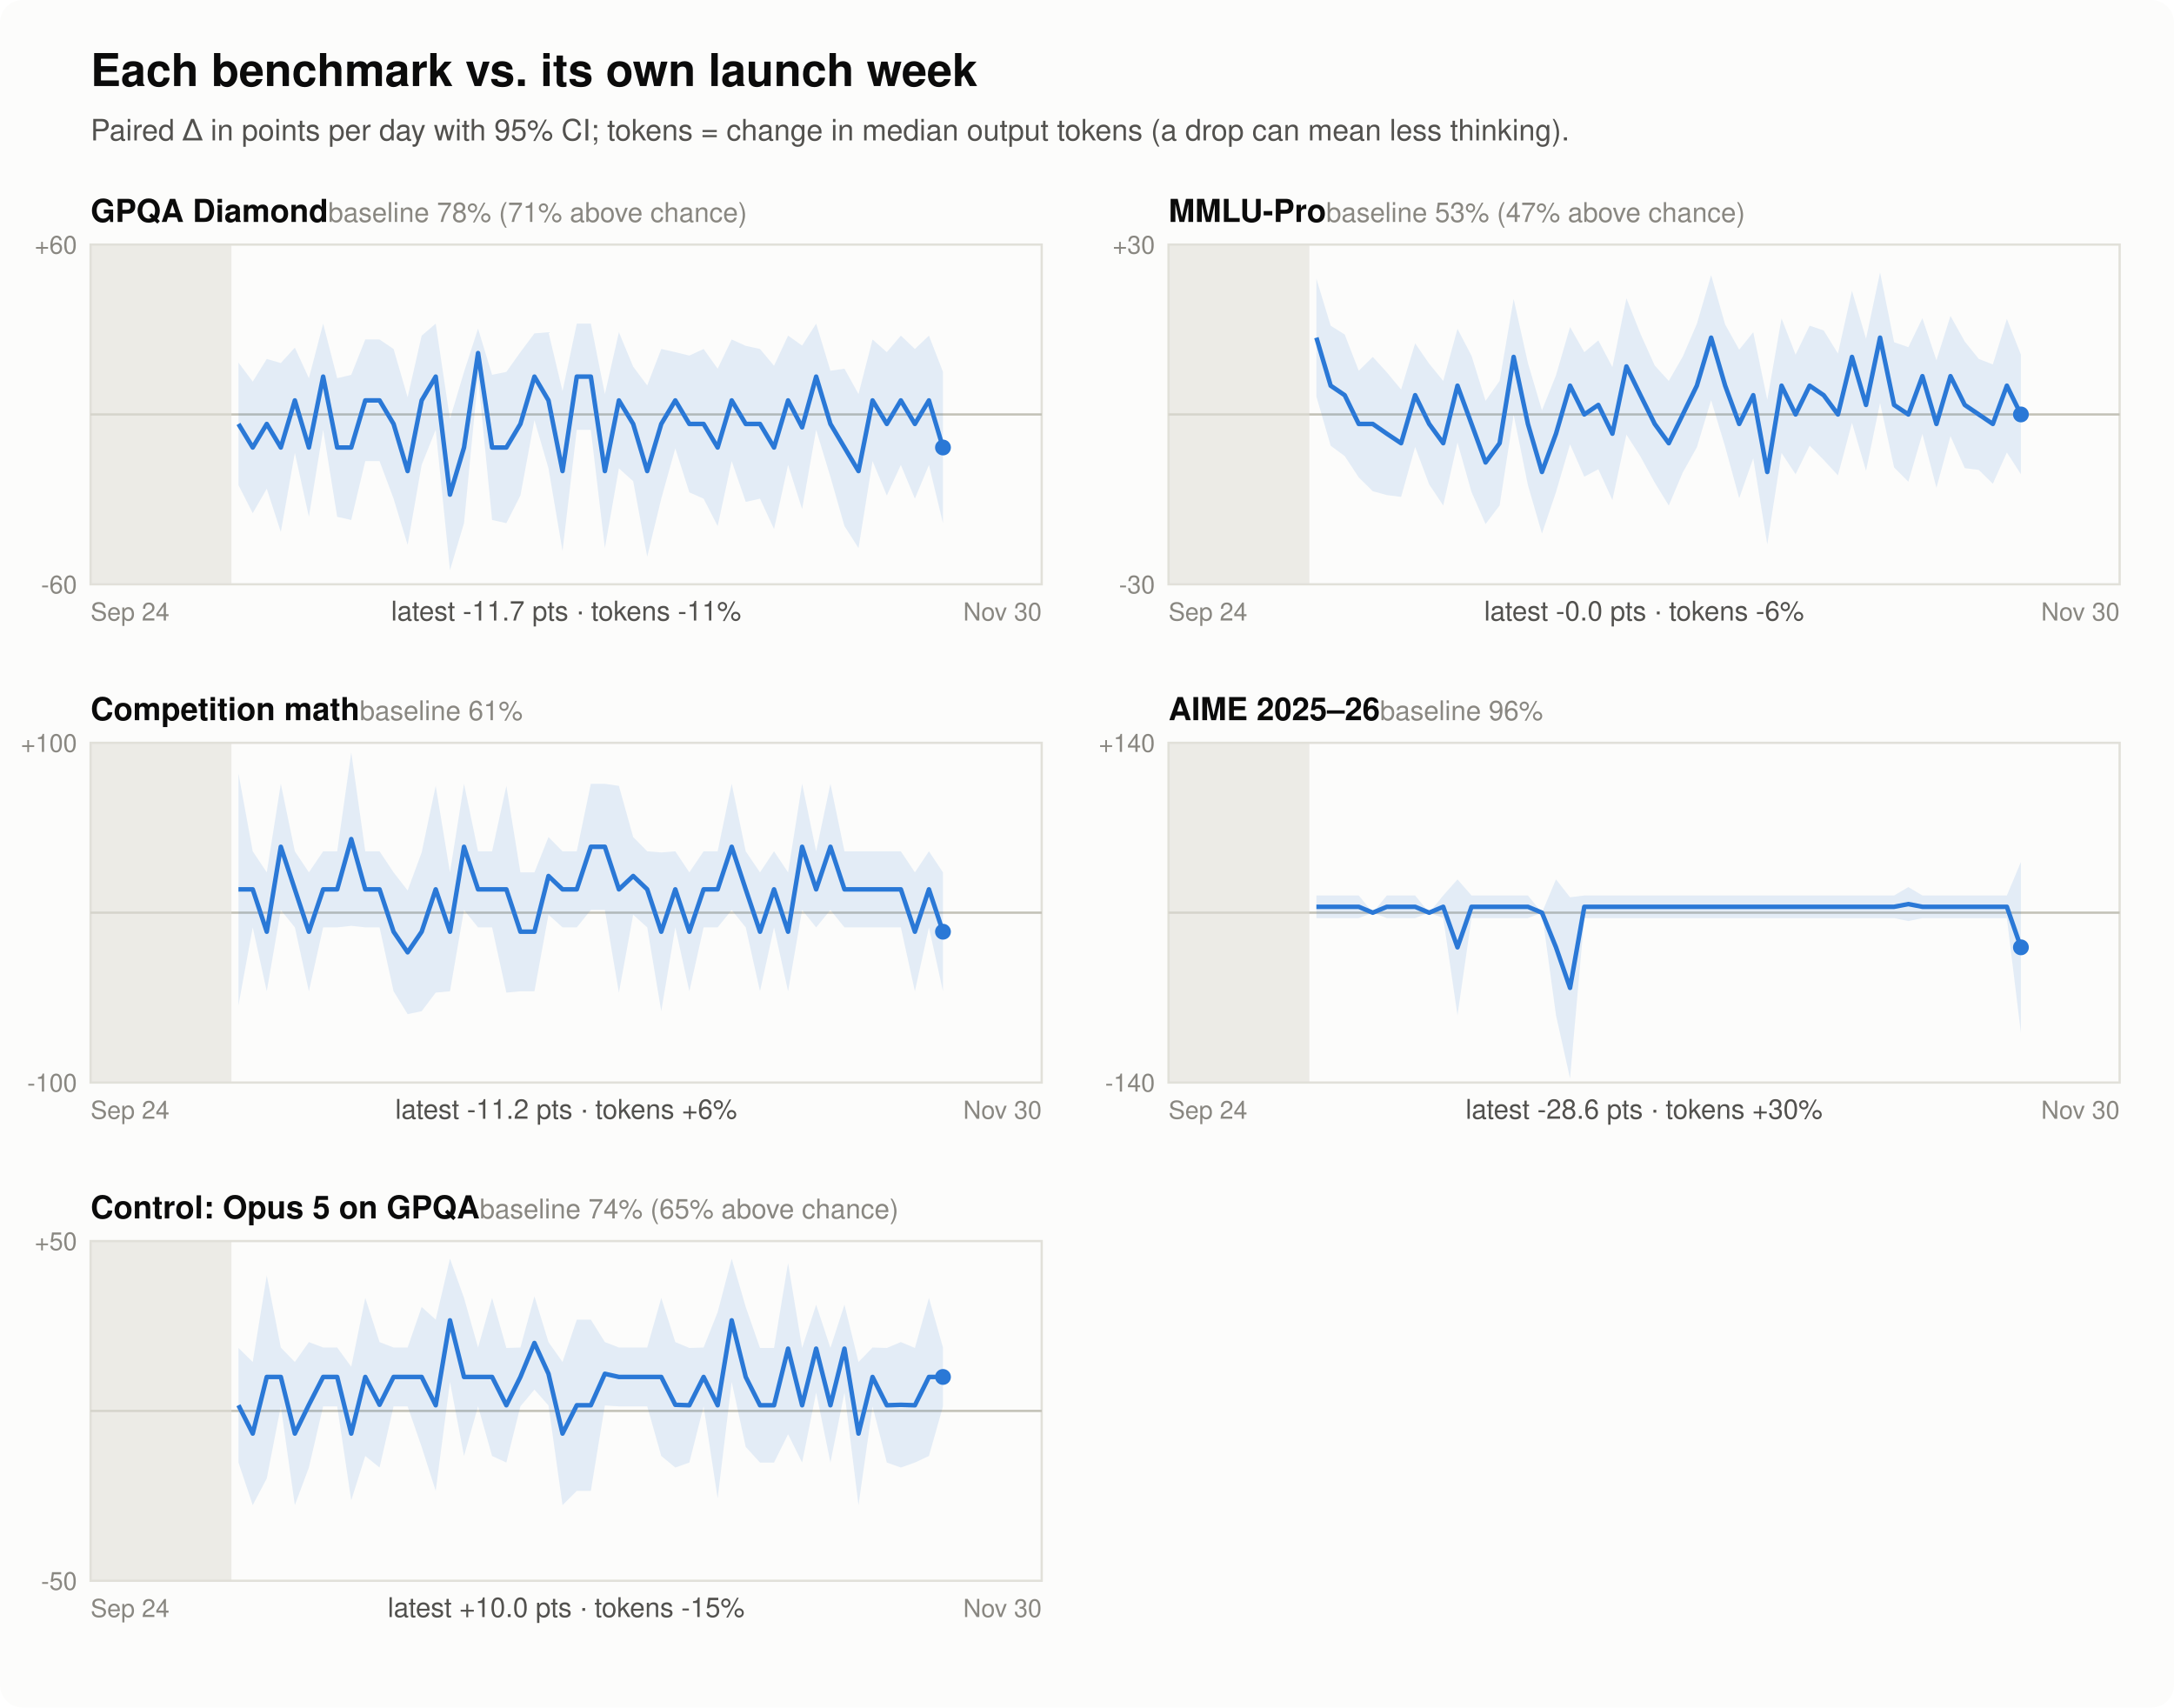
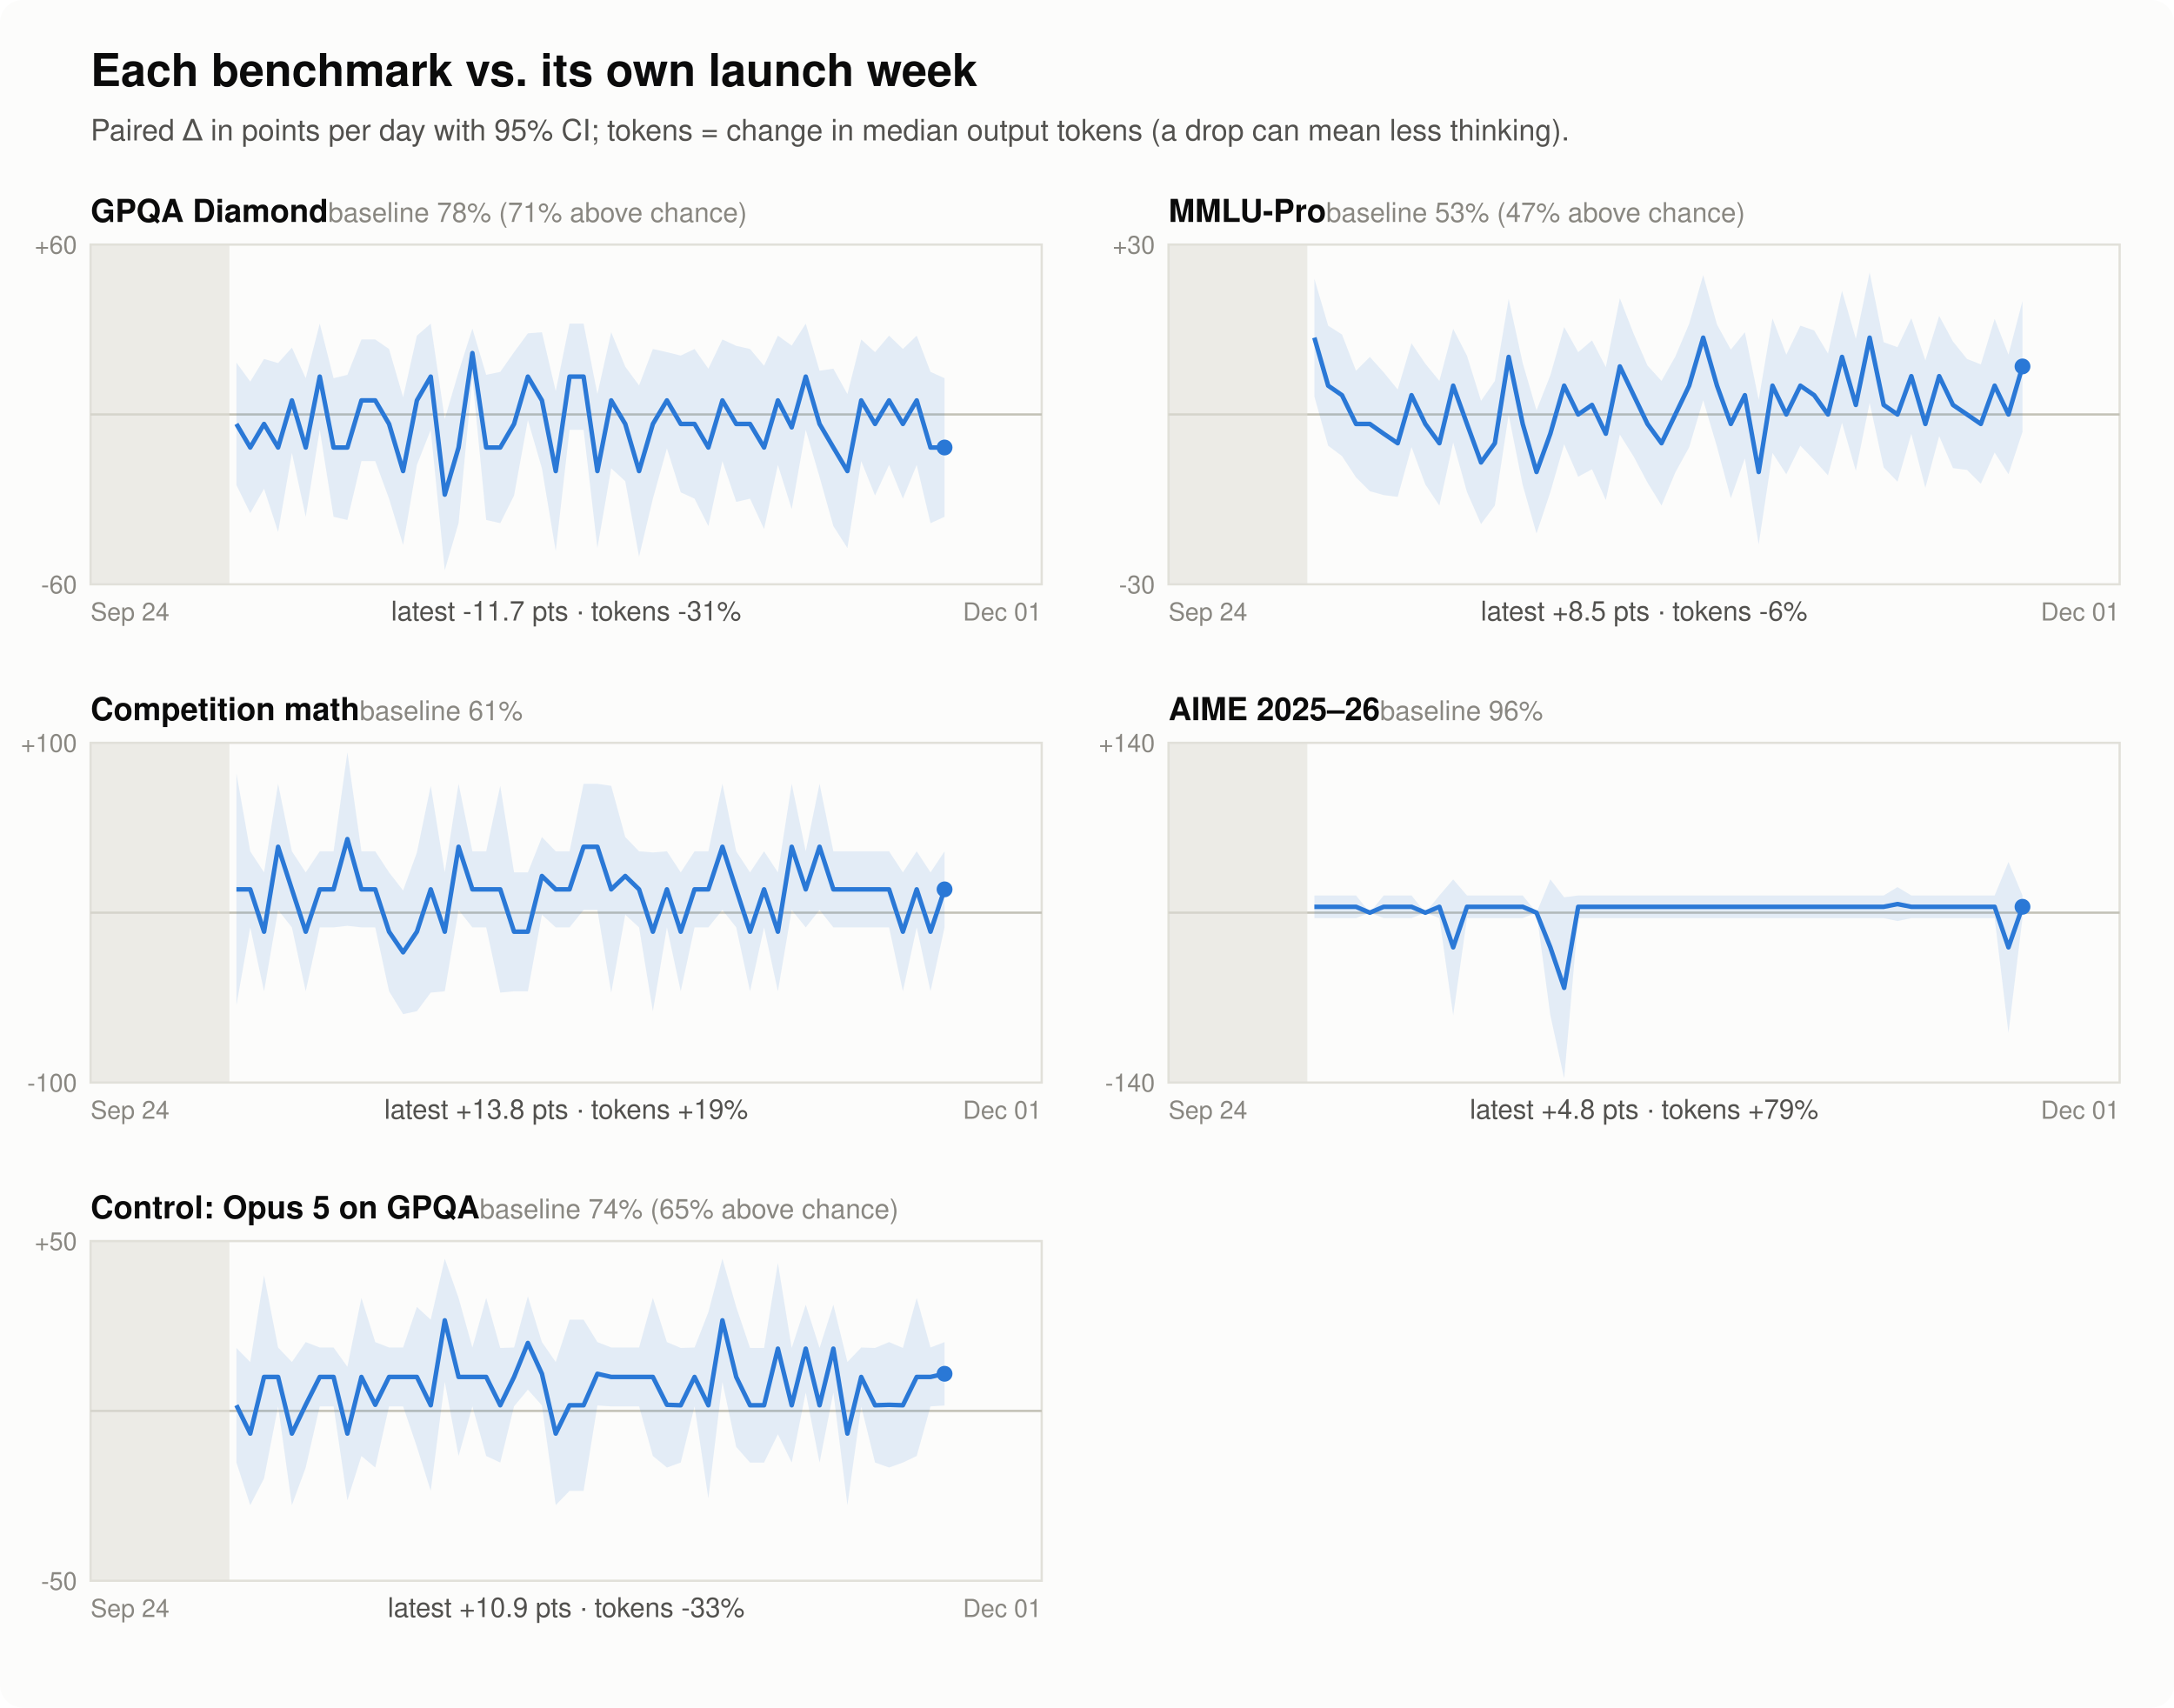
<svg xmlns="http://www.w3.org/2000/svg" width="960" height="754" viewBox="0 0 960 754" font-family="-apple-system, Segoe UI, Helvetica, Arial, sans-serif" role="img" aria-labelledby="ft fd">
  <rect width="960" height="754" rx="10" fill="#fcfcfb" />
  <text x="40" y="38" fill="#0b0b0b" font-size="20" font-weight="600">Each benchmark vs. its own launch week</text>
  <text x="40" y="62" fill="#52514e" font-size="13">Paired Δ in points per day with 95% CI; tokens = change in median output tokens (a drop can mean less thinking).</text>
  <text x="40" y="98" fill="#0b0b0b" font-size="14" font-weight="600">GPQA Diamond<tspan fill="#898781" font-weight="400" font-size="12">  baseline 78% (71% above chance)</tspan>
  </text>
  <rect x="40" y="108" width="420" height="150" fill="none" stroke="#e1e0d9" />
  <line x1="40" y1="183.0" x2="460" y2="183.0" stroke="#c3c2b7" />
  <text x="34" y="262.0" text-anchor="end" fill="#898781" font-size="11">-60</text>
  <text x="34" y="112.0" text-anchor="end" fill="#898781" font-size="11">+60</text>
-   <rect x="40.0" y="108" width="62.2" height="150" fill="#e1e0d9" opacity="0.6" />
+   <rect x="40.0" y="108" width="61.3" height="150" fill="#e1e0d9" opacity="0.6" />
  <text x="40" y="274" fill="#898781" font-size="11">Sep 24</text>
-   <text x="460" y="274" text-anchor="end" fill="#898781" font-size="11">Nov 30</text>
-   <path d="M105.3,160.1 L111.6,168.5 L117.8,158.5 L124.0,160.3 L130.2,153.5 L136.4,167.0 L142.7,142.9 L148.9,167.0 L155.1,165.5 L161.3,149.9 L167.6,149.9 L173.8,154.1 L180.0,175.4 L186.2,148.2 L192.4,142.9 L198.7,185.0 L204.9,164.2 L211.1,145.1 L217.3,165.5 L223.6,164.2 L229.8,155.5 L236.0,147.2 L242.2,146.7 L248.4,172.7 L254.7,142.9 L260.9,142.9 L267.1,174.0 L273.3,146.7 L279.6,161.9 L285.8,170.2 L292.0,154.1 L298.2,155.5 L304.4,157.0 L310.7,154.1 L316.9,162.8 L323.1,149.9 L329.3,152.7 L335.6,154.1 L341.8,161.5 L348.0,148.2 L354.2,152.6 L360.4,142.9 L366.7,163.7 L372.9,162.8 L379.1,174.0 L385.3,149.9 L391.6,155.5 L397.8,148.2 L404.0,154.1 L410.2,148.2 L416.4,164.2 L416.4,231.0 L410.2,205.3 L404.0,220.2 L397.8,205.3 L391.6,218.8 L385.3,203.6 L379.1,242.0 L372.9,232.3 L366.7,210.6 L360.4,189.8 L354.2,224.8 L348.0,205.3 L341.8,233.6 L335.6,220.2 L329.3,221.6 L323.1,203.6 L316.9,232.3 L310.7,220.2 L304.4,217.4 L298.2,198.0 L292.0,220.2 L285.8,245.8 L279.6,212.5 L273.3,206.8 L267.1,242.0 L260.9,189.8 L254.7,189.8 L248.4,243.3 L242.2,206.8 L236.0,185.5 L229.8,218.8 L223.6,231.0 L217.3,229.6 L211.1,166.7 L204.9,231.0 L198.7,251.8 L192.4,189.8 L186.2,205.3 L180.0,240.6 L173.8,220.2 L167.6,203.6 L161.3,203.6 L155.1,229.6 L148.9,228.2 L142.7,189.8 L136.4,228.2 L130.2,200.0 L124.0,234.9 L117.8,215.8 L111.6,226.6 L105.3,214.2 Z" fill="#2a78d6" opacity="0.12" />
-   <path d="M105.3,187.2 L111.6,197.6 L117.8,187.2 L124.0,197.6 L130.2,176.8 L136.4,197.6 L142.7,166.3 L148.9,197.6 L155.1,197.6 L161.3,176.8 L167.6,176.8 L173.8,187.2 L180.0,208.0 L186.2,176.8 L192.4,166.3 L198.7,218.4 L204.9,197.6 L211.1,155.9 L217.3,197.6 L223.6,197.6 L229.8,187.2 L236.0,166.3 L242.2,176.8 L248.4,208.0 L254.7,166.3 L260.9,166.3 L267.1,208.0 L273.3,176.8 L279.6,187.2 L285.8,208.0 L292.0,187.2 L298.2,176.8 L304.4,187.2 L310.7,187.2 L316.9,197.6 L323.1,176.8 L329.3,187.2 L335.6,187.2 L341.8,197.6 L348.0,176.8 L354.2,188.7 L360.4,166.3 L366.7,187.2 L372.9,197.6 L379.1,208.0 L385.3,176.8 L391.6,187.2 L397.8,176.8 L404.0,187.2 L410.2,176.8 L416.4,197.6" fill="none" stroke="#2a78d6" stroke-width="2" stroke-linejoin="round" />
-   <circle cx="416.4" cy="197.6" r="3.5" fill="#2a78d6" />
-   <text x="250.0" y="274" text-anchor="middle" fill="#52514e" font-size="12">latest -11.7 pts · tokens -11%</text>
+   <text x="460" y="274" text-anchor="end" fill="#898781" font-size="11">Dec 01</text>
+   <path d="M104.4,160.1 L110.5,168.5 L116.6,158.5 L122.8,160.3 L128.9,153.5 L135.0,167.0 L141.2,142.9 L147.3,167.0 L153.4,165.5 L159.6,149.9 L165.7,149.9 L171.8,154.1 L178.0,175.4 L184.1,148.2 L190.2,142.9 L196.4,185.0 L202.5,164.2 L208.6,145.1 L214.7,165.5 L220.9,164.2 L227.0,155.5 L233.1,147.2 L239.3,146.7 L245.4,172.7 L251.5,142.9 L257.7,142.9 L263.8,174.0 L269.9,146.7 L276.1,161.9 L282.2,170.2 L288.3,154.1 L294.5,155.5 L300.6,157.0 L306.7,154.1 L312.8,162.8 L319.0,149.9 L325.1,152.7 L331.2,154.1 L337.4,161.5 L343.5,148.2 L349.6,152.6 L355.8,142.9 L361.9,163.7 L368.0,162.8 L374.2,174.0 L380.3,149.9 L386.4,155.5 L392.6,148.2 L398.7,154.1 L404.8,148.2 L410.9,164.2 L417.1,167.0 L417.1,228.2 L410.9,231.0 L404.8,205.3 L398.7,220.2 L392.6,205.3 L386.4,218.8 L380.3,203.6 L374.2,242.0 L368.0,232.3 L361.9,210.6 L355.8,189.8 L349.6,224.8 L343.5,205.3 L337.4,233.6 L331.2,220.2 L325.1,221.6 L319.0,203.6 L312.8,232.3 L306.7,220.2 L300.6,217.4 L294.5,198.0 L288.3,220.2 L282.2,245.8 L276.1,212.5 L269.9,206.8 L263.8,242.0 L257.7,189.8 L251.5,189.8 L245.4,243.3 L239.3,206.8 L233.1,185.5 L227.0,218.8 L220.9,231.0 L214.7,229.6 L208.6,166.7 L202.5,231.0 L196.4,251.8 L190.2,189.8 L184.1,205.3 L178.0,240.6 L171.8,220.2 L165.7,203.6 L159.6,203.6 L153.4,229.6 L147.3,228.2 L141.2,189.8 L135.0,228.2 L128.9,200.0 L122.8,234.9 L116.6,215.8 L110.5,226.6 L104.4,214.2 Z" fill="#2a78d6" opacity="0.12" />
+   <path d="M104.4,187.2 L110.5,197.6 L116.6,187.2 L122.8,197.6 L128.9,176.8 L135.0,197.6 L141.2,166.3 L147.3,197.6 L153.4,197.6 L159.6,176.8 L165.7,176.8 L171.8,187.2 L178.0,208.0 L184.1,176.8 L190.2,166.3 L196.4,218.4 L202.5,197.6 L208.6,155.9 L214.7,197.6 L220.9,197.6 L227.0,187.2 L233.1,166.3 L239.3,176.8 L245.4,208.0 L251.5,166.3 L257.7,166.3 L263.8,208.0 L269.9,176.8 L276.1,187.2 L282.2,208.0 L288.3,187.2 L294.5,176.8 L300.6,187.2 L306.7,187.2 L312.8,197.6 L319.0,176.8 L325.1,187.2 L331.2,187.2 L337.4,197.6 L343.5,176.8 L349.6,188.7 L355.8,166.3 L361.9,187.2 L368.0,197.6 L374.2,208.0 L380.3,176.8 L386.4,187.2 L392.6,176.8 L398.7,187.2 L404.8,176.8 L410.9,197.6 L417.1,197.6" fill="none" stroke="#2a78d6" stroke-width="2" stroke-linejoin="round" />
+   <circle cx="417.1" cy="197.6" r="3.5" fill="#2a78d6" />
+   <text x="250.0" y="274" text-anchor="middle" fill="#52514e" font-size="12">latest -11.7 pts · tokens -31%</text>
  <text x="516" y="98" fill="#0b0b0b" font-size="14" font-weight="600">MMLU-Pro<tspan fill="#898781" font-weight="400" font-size="12">  baseline 53% (47% above chance)</tspan>
  </text>
  <rect x="516" y="108" width="420" height="150" fill="none" stroke="#e1e0d9" />
  <line x1="516" y1="183.0" x2="936" y2="183.0" stroke="#c3c2b7" />
  <text x="510" y="262.0" text-anchor="end" fill="#898781" font-size="11">-30</text>
  <text x="510" y="112.0" text-anchor="end" fill="#898781" font-size="11">+30</text>
-   <rect x="516.0" y="108" width="62.2" height="150" fill="#e1e0d9" opacity="0.6" />
+   <rect x="516.0" y="108" width="61.3" height="150" fill="#e1e0d9" opacity="0.6" />
  <text x="516" y="274" fill="#898781" font-size="11">Sep 24</text>
-   <text x="936" y="274" text-anchor="end" fill="#898781" font-size="11">Nov 30</text>
-   <path d="M581.3,123.1 L587.6,143.8 L593.8,147.7 L600.0,163.7 L606.2,157.6 L612.4,164.4 L618.7,172.0 L624.9,151.6 L631.1,160.6 L637.3,168.2 L643.6,145.2 L649.8,157.1 L656.0,177.0 L662.2,168.2 L668.4,132.0 L674.7,160.3 L680.9,181.2 L687.1,165.7 L693.3,144.4 L699.6,155.5 L705.8,150.3 L712.0,162.1 L718.2,131.7 L724.4,147.4 L730.7,161.4 L736.9,168.2 L743.1,157.4 L749.3,143.0 L755.6,121.5 L761.8,143.3 L768.0,154.4 L774.2,146.7 L780.4,176.5 L786.7,140.6 L792.9,156.6 L799.1,143.8 L805.3,145.9 L811.6,156.1 L817.8,128.4 L824.0,149.6 L830.2,120.3 L836.4,151.1 L842.7,153.3 L848.9,140.5 L855.1,159.1 L861.3,139.5 L867.6,150.8 L873.8,158.5 L880.0,160.9 L886.2,140.8 L892.4,156.6 L892.4,209.4 L886.2,199.8 L880.0,213.6 L873.8,207.5 L867.6,206.7 L861.3,192.6 L855.1,215.4 L848.9,191.6 L842.7,212.7 L836.4,206.4 L830.2,177.9 L824.0,207.9 L817.8,186.7 L811.6,209.9 L805.3,203.1 L799.1,196.8 L792.9,209.4 L786.7,200.0 L780.4,240.4 L774.2,202.4 L768.0,220.0 L761.8,197.3 L755.6,176.7 L749.3,197.5 L743.1,208.6 L736.9,223.2 L730.7,213.1 L724.4,201.6 L718.2,191.9 L712.0,220.8 L705.8,207.2 L699.6,210.5 L693.3,196.2 L687.1,217.3 L680.9,235.6 L674.7,214.2 L668.4,183.2 L662.2,223.2 L656.0,231.4 L649.8,217.3 L643.6,195.4 L637.3,223.2 L631.1,213.9 L624.9,197.4 L618.7,219.4 L612.4,218.6 L606.2,216.9 L600.0,210.8 L593.8,201.4 L587.6,196.8 L581.3,175.1 Z" fill="#2a78d6" opacity="0.12" />
-   <path d="M581.3,149.1 L587.6,170.3 L593.8,174.5 L600.0,187.2 L606.2,187.2 L612.4,191.5 L618.7,195.7 L624.9,174.5 L631.1,187.2 L637.3,195.7 L643.6,170.3 L649.8,187.2 L656.0,204.2 L662.2,195.7 L668.4,157.6 L674.7,187.2 L680.9,208.4 L687.1,191.5 L693.3,170.3 L699.6,183.0 L705.8,178.8 L712.0,191.5 L718.2,161.8 L724.4,174.5 L730.7,187.2 L736.9,195.7 L743.1,183.0 L749.3,170.3 L755.6,149.1 L761.8,170.3 L768.0,187.2 L774.2,174.5 L780.4,208.4 L786.7,170.3 L792.9,183.0 L799.1,170.3 L805.3,174.5 L811.6,183.0 L817.8,157.6 L824.0,178.8 L830.2,149.1 L836.4,178.8 L842.7,183.0 L848.9,166.1 L855.1,187.2 L861.3,166.1 L867.6,178.8 L873.8,183.0 L880.0,187.2 L886.2,170.3 L892.4,183.0" fill="none" stroke="#2a78d6" stroke-width="2" stroke-linejoin="round" />
-   <circle cx="892.4" cy="183.0" r="3.5" fill="#2a78d6" />
-   <text x="726.0" y="274" text-anchor="middle" fill="#52514e" font-size="12">latest -0.0 pts · tokens -6%</text>
+   <text x="936" y="274" text-anchor="end" fill="#898781" font-size="11">Dec 01</text>
+   <path d="M580.4,123.1 L586.5,143.8 L592.6,147.7 L598.8,163.7 L604.9,157.6 L611.0,164.4 L617.2,172.0 L623.3,151.6 L629.4,160.6 L635.6,168.2 L641.7,145.2 L647.8,157.1 L654.0,177.0 L660.1,168.2 L666.2,132.0 L672.4,160.3 L678.5,181.2 L684.6,165.7 L690.7,144.4 L696.9,155.5 L703.0,150.3 L709.1,162.1 L715.3,131.7 L721.4,147.4 L727.5,161.4 L733.7,168.2 L739.8,157.4 L745.9,143.0 L752.1,121.5 L758.2,143.3 L764.3,154.4 L770.5,146.7 L776.6,176.5 L782.7,140.6 L788.8,156.6 L795.0,143.8 L801.1,145.9 L807.2,156.1 L813.4,128.4 L819.5,149.6 L825.6,120.3 L831.8,151.1 L837.9,153.3 L844.0,140.5 L850.2,159.1 L856.3,139.5 L862.4,150.8 L868.6,158.5 L874.7,160.9 L880.8,140.8 L886.9,156.6 L893.1,132.9 L893.1,190.7 L886.9,209.4 L880.8,199.8 L874.7,213.6 L868.6,207.5 L862.4,206.7 L856.3,192.6 L850.2,215.4 L844.0,191.6 L837.9,212.7 L831.8,206.4 L825.6,177.9 L819.5,207.9 L813.4,186.7 L807.2,209.9 L801.1,203.1 L795.0,196.8 L788.8,209.4 L782.7,200.0 L776.6,240.4 L770.5,202.4 L764.3,220.0 L758.2,197.3 L752.1,176.7 L745.9,197.5 L739.8,208.6 L733.7,223.2 L727.5,213.1 L721.4,201.6 L715.3,191.9 L709.1,220.8 L703.0,207.2 L696.9,210.5 L690.7,196.2 L684.6,217.3 L678.5,235.6 L672.4,214.2 L666.2,183.2 L660.1,223.2 L654.0,231.4 L647.8,217.3 L641.7,195.4 L635.6,223.2 L629.4,213.9 L623.3,197.4 L617.2,219.4 L611.0,218.6 L604.9,216.9 L598.8,210.8 L592.6,201.4 L586.5,196.8 L580.4,175.1 Z" fill="#2a78d6" opacity="0.12" />
+   <path d="M580.4,149.1 L586.5,170.3 L592.6,174.5 L598.8,187.2 L604.9,187.2 L611.0,191.5 L617.2,195.7 L623.3,174.5 L629.4,187.2 L635.6,195.7 L641.7,170.3 L647.8,187.2 L654.0,204.2 L660.1,195.7 L666.2,157.6 L672.4,187.2 L678.5,208.4 L684.6,191.5 L690.7,170.3 L696.9,183.0 L703.0,178.8 L709.1,191.5 L715.3,161.8 L721.4,174.5 L727.5,187.2 L733.7,195.7 L739.8,183.0 L745.9,170.3 L752.1,149.1 L758.2,170.3 L764.3,187.2 L770.5,174.5 L776.6,208.4 L782.7,170.3 L788.8,183.0 L795.0,170.3 L801.1,174.5 L807.2,183.0 L813.4,157.6 L819.5,178.8 L825.6,149.1 L831.8,178.8 L837.9,183.0 L844.0,166.1 L850.2,187.2 L856.3,166.1 L862.4,178.8 L868.6,183.0 L874.7,187.2 L880.8,170.3 L886.9,183.0 L893.1,161.8" fill="none" stroke="#2a78d6" stroke-width="2" stroke-linejoin="round" />
+   <circle cx="893.1" cy="161.8" r="3.5" fill="#2a78d6" />
+   <text x="726.0" y="274" text-anchor="middle" fill="#52514e" font-size="12">latest +8.5 pts · tokens -6%</text>
  <text x="40" y="318" fill="#0b0b0b" font-size="14" font-weight="600">Competition math<tspan fill="#898781" font-weight="400" font-size="12">  baseline 61%</tspan>
  </text>
  <rect x="40" y="328" width="420" height="150" fill="none" stroke="#e1e0d9" />
  <line x1="40" y1="403.0" x2="460" y2="403.0" stroke="#c3c2b7" />
  <text x="34" y="482.0" text-anchor="end" fill="#898781" font-size="11">-100</text>
  <text x="34" y="332.0" text-anchor="end" fill="#898781" font-size="11">+100</text>
-   <rect x="40.0" y="328" width="62.2" height="150" fill="#e1e0d9" opacity="0.6" />
+   <rect x="40.0" y="328" width="61.3" height="150" fill="#e1e0d9" opacity="0.6" />
  <text x="40" y="494" fill="#898781" font-size="11">Sep 24</text>
-   <text x="460" y="494" text-anchor="end" fill="#898781" font-size="11">Nov 30</text>
-   <path d="M105.3,341.5 L111.6,375.9 L117.8,385.2 L124.0,346.1 L130.2,375.9 L136.4,385.2 L142.7,375.9 L148.9,375.9 L155.1,332.2 L161.3,375.9 L167.6,375.9 L173.8,385.2 L180.0,393.2 L186.2,376.4 L192.4,347.0 L198.7,385.2 L204.9,346.1 L211.1,375.9 L217.3,375.9 L223.6,347.0 L229.8,385.2 L236.0,385.2 L242.2,369.6 L248.4,375.9 L254.7,375.9 L260.9,346.1 L267.1,346.1 L273.3,347.0 L279.6,369.6 L285.8,375.9 L292.0,376.4 L298.2,375.9 L304.4,385.2 L310.7,375.9 L316.9,375.9 L323.1,346.1 L329.3,375.9 L335.6,385.2 L341.8,375.9 L348.0,385.2 L354.2,346.1 L360.4,375.9 L366.7,346.1 L372.9,375.9 L379.1,375.9 L385.3,375.9 L391.6,375.9 L397.8,375.9 L404.0,385.2 L410.2,375.9 L416.4,385.2 L416.4,437.7 L410.2,409.5 L404.0,437.7 L397.8,409.5 L391.6,409.5 L385.3,409.5 L379.1,409.5 L372.9,409.5 L366.7,401.8 L360.4,409.5 L354.2,401.8 L348.0,437.7 L341.8,409.5 L335.6,437.7 L329.3,409.5 L323.1,401.8 L316.9,409.5 L310.7,409.5 L304.4,437.7 L298.2,409.5 L292.0,446.5 L285.8,409.5 L279.6,403.9 L273.3,438.3 L267.1,401.8 L260.9,401.8 L254.7,409.5 L248.4,409.5 L242.2,403.9 L236.0,437.7 L229.8,437.7 L223.6,438.3 L217.3,409.5 L211.1,409.5 L204.9,401.8 L198.7,437.7 L192.4,438.3 L186.2,446.5 L180.0,447.8 L173.8,437.7 L167.6,409.5 L161.3,409.5 L155.1,408.8 L148.9,409.5 L142.7,409.5 L136.4,437.7 L130.2,409.5 L124.0,401.8 L117.8,437.7 L111.6,409.5 L105.3,443.9 Z" fill="#2a78d6" opacity="0.12" />
-   <path d="M105.3,392.7 L111.6,392.7 L117.8,411.4 L124.0,373.9 L130.2,392.7 L136.4,411.4 L142.7,392.7 L148.9,392.7 L155.1,370.5 L161.3,392.7 L167.6,392.7 L173.8,411.4 L180.0,420.5 L186.2,411.4 L192.4,392.7 L198.7,411.4 L204.9,373.9 L211.1,392.7 L217.3,392.7 L223.6,392.7 L229.8,411.4 L236.0,411.4 L242.2,386.8 L248.4,392.7 L254.7,392.7 L260.9,373.9 L267.1,373.9 L273.3,392.7 L279.6,386.8 L285.8,392.7 L292.0,411.4 L298.2,392.7 L304.4,411.4 L310.7,392.7 L316.9,392.7 L323.1,373.9 L329.3,392.7 L335.6,411.4 L341.8,392.7 L348.0,411.4 L354.2,373.9 L360.4,392.7 L366.7,373.9 L372.9,392.7 L379.1,392.7 L385.3,392.7 L391.6,392.7 L397.8,392.7 L404.0,411.4 L410.2,392.7 L416.4,411.4" fill="none" stroke="#2a78d6" stroke-width="2" stroke-linejoin="round" />
-   <circle cx="416.4" cy="411.4" r="3.5" fill="#2a78d6" />
-   <text x="250.0" y="494" text-anchor="middle" fill="#52514e" font-size="12">latest -11.2 pts · tokens +6%</text>
+   <text x="460" y="494" text-anchor="end" fill="#898781" font-size="11">Dec 01</text>
+   <path d="M104.4,341.5 L110.5,375.9 L116.6,385.2 L122.8,346.1 L128.9,375.9 L135.0,385.2 L141.2,375.9 L147.3,375.9 L153.4,332.2 L159.6,375.9 L165.7,375.9 L171.8,385.2 L178.0,393.2 L184.1,376.4 L190.2,347.0 L196.4,385.2 L202.5,346.1 L208.6,375.9 L214.7,375.9 L220.9,347.0 L227.0,385.2 L233.1,385.2 L239.3,369.6 L245.4,375.9 L251.5,375.9 L257.7,346.1 L263.8,346.1 L269.9,347.0 L276.1,369.6 L282.2,375.9 L288.3,376.4 L294.5,375.9 L300.6,385.2 L306.7,375.9 L312.8,375.9 L319.0,346.1 L325.1,375.9 L331.2,385.2 L337.4,375.9 L343.5,385.2 L349.6,346.1 L355.8,375.9 L361.9,346.1 L368.0,375.9 L374.2,375.9 L380.3,375.9 L386.4,375.9 L392.6,375.9 L398.7,385.2 L404.8,375.9 L410.9,385.2 L417.1,375.9 L417.1,409.5 L410.9,437.7 L404.8,409.5 L398.7,437.7 L392.6,409.5 L386.4,409.5 L380.3,409.5 L374.2,409.5 L368.0,409.5 L361.9,401.8 L355.8,409.5 L349.6,401.8 L343.5,437.7 L337.4,409.5 L331.2,437.7 L325.1,409.5 L319.0,401.8 L312.8,409.5 L306.7,409.5 L300.6,437.7 L294.5,409.5 L288.3,446.5 L282.2,409.5 L276.1,403.9 L269.9,438.3 L263.8,401.8 L257.7,401.8 L251.5,409.5 L245.4,409.5 L239.3,403.9 L233.1,437.7 L227.0,437.7 L220.9,438.3 L214.7,409.5 L208.6,409.5 L202.5,401.8 L196.4,437.7 L190.2,438.3 L184.1,446.5 L178.0,447.8 L171.8,437.7 L165.7,409.5 L159.6,409.5 L153.4,408.8 L147.3,409.5 L141.2,409.5 L135.0,437.7 L128.9,409.5 L122.8,401.8 L116.6,437.7 L110.5,409.5 L104.4,443.9 Z" fill="#2a78d6" opacity="0.12" />
+   <path d="M104.4,392.7 L110.5,392.7 L116.6,411.4 L122.8,373.9 L128.9,392.7 L135.0,411.4 L141.2,392.7 L147.3,392.7 L153.4,370.5 L159.6,392.7 L165.7,392.7 L171.8,411.4 L178.0,420.5 L184.1,411.4 L190.2,392.7 L196.4,411.4 L202.5,373.9 L208.6,392.7 L214.7,392.7 L220.9,392.7 L227.0,411.4 L233.1,411.4 L239.3,386.8 L245.4,392.7 L251.5,392.7 L257.7,373.9 L263.8,373.9 L269.9,392.7 L276.1,386.8 L282.2,392.7 L288.3,411.4 L294.5,392.7 L300.6,411.4 L306.7,392.7 L312.8,392.7 L319.0,373.9 L325.1,392.7 L331.2,411.4 L337.4,392.7 L343.5,411.4 L349.6,373.9 L355.8,392.7 L361.9,373.9 L368.0,392.7 L374.2,392.7 L380.3,392.7 L386.4,392.7 L392.6,392.7 L398.7,411.4 L404.8,392.7 L410.9,411.4 L417.1,392.7" fill="none" stroke="#2a78d6" stroke-width="2" stroke-linejoin="round" />
+   <circle cx="417.1" cy="392.7" r="3.5" fill="#2a78d6" />
+   <text x="250.0" y="494" text-anchor="middle" fill="#52514e" font-size="12">latest +13.8 pts · tokens +19%</text>
  <text x="516" y="318" fill="#0b0b0b" font-size="14" font-weight="600">AIME 2025–26<tspan fill="#898781" font-weight="400" font-size="12">  baseline 96%</tspan>
  </text>
  <rect x="516" y="328" width="420" height="150" fill="none" stroke="#e1e0d9" />
  <line x1="516" y1="403.0" x2="936" y2="403.0" stroke="#c3c2b7" />
  <text x="510" y="482.0" text-anchor="end" fill="#898781" font-size="11">-140</text>
  <text x="510" y="332.0" text-anchor="end" fill="#898781" font-size="11">+140</text>
-   <rect x="516.0" y="328" width="62.2" height="150" fill="#e1e0d9" opacity="0.6" />
+   <rect x="516.0" y="328" width="61.3" height="150" fill="#e1e0d9" opacity="0.6" />
  <text x="516" y="494" fill="#898781" font-size="11">Sep 24</text>
-   <text x="936" y="494" text-anchor="end" fill="#898781" font-size="11">Nov 30</text>
-   <path d="M581.3,395.4 L587.6,395.4 L593.8,395.4 L600.0,395.4 L606.2,403.0 L612.4,395.4 L618.7,395.4 L624.9,395.4 L631.1,403.0 L637.3,395.4 L643.6,388.3 L649.8,395.4 L656.0,395.4 L662.2,395.4 L668.4,395.4 L674.7,395.4 L680.9,403.0 L687.1,388.3 L693.3,396.2 L699.6,395.4 L705.8,395.4 L712.0,395.4 L718.2,395.4 L724.4,395.4 L730.7,395.4 L736.9,395.4 L743.1,395.4 L749.3,395.4 L755.6,395.4 L761.8,395.4 L768.0,395.4 L774.2,395.4 L780.4,395.4 L786.7,395.4 L792.9,395.4 L799.1,395.4 L805.3,395.4 L811.6,395.4 L817.8,395.4 L824.0,395.4 L830.2,395.4 L836.4,395.4 L842.7,391.7 L848.9,395.4 L855.1,395.4 L861.3,395.4 L867.6,395.4 L873.8,395.4 L880.0,395.4 L886.2,395.4 L892.4,380.6 L892.4,456.1 L886.2,405.4 L880.0,405.4 L873.8,405.4 L867.6,405.4 L861.3,405.4 L855.1,405.4 L848.9,405.4 L842.7,406.7 L836.4,405.4 L830.2,405.4 L824.0,405.4 L817.8,405.4 L811.6,405.4 L805.3,405.4 L799.1,405.4 L792.9,405.4 L786.7,405.4 L780.4,405.4 L774.2,405.4 L768.0,405.4 L761.8,405.4 L755.6,405.4 L749.3,405.4 L743.1,405.4 L736.9,405.4 L730.7,405.4 L724.4,405.4 L718.2,405.4 L712.0,405.4 L705.8,405.4 L699.6,405.4 L693.3,476.2 L687.1,448.3 L680.9,403.0 L674.7,405.4 L668.4,405.4 L662.2,405.4 L656.0,405.4 L649.8,405.4 L643.6,448.3 L637.3,405.4 L631.1,403.0 L624.9,405.4 L618.7,405.4 L612.4,405.4 L606.2,403.0 L600.0,405.4 L593.8,405.4 L587.6,405.4 L581.3,405.4 Z" fill="#2a78d6" opacity="0.12" />
-   <path d="M581.3,400.4 L587.6,400.4 L593.8,400.4 L600.0,400.4 L606.2,403.0 L612.4,400.4 L618.7,400.4 L624.9,400.4 L631.1,403.0 L637.3,400.4 L643.6,418.3 L649.8,400.4 L656.0,400.4 L662.2,400.4 L668.4,400.4 L674.7,400.4 L680.9,403.0 L687.1,418.3 L693.3,436.2 L699.6,400.4 L705.8,400.4 L712.0,400.4 L718.2,400.4 L724.4,400.4 L730.7,400.4 L736.9,400.4 L743.1,400.4 L749.3,400.4 L755.6,400.4 L761.8,400.4 L768.0,400.4 L774.2,400.4 L780.4,400.4 L786.7,400.4 L792.9,400.4 L799.1,400.4 L805.3,400.4 L811.6,400.4 L817.8,400.4 L824.0,400.4 L830.2,400.4 L836.4,400.4 L842.7,399.2 L848.9,400.4 L855.1,400.4 L861.3,400.4 L867.6,400.4 L873.8,400.4 L880.0,400.4 L886.2,400.4 L892.4,418.3" fill="none" stroke="#2a78d6" stroke-width="2" stroke-linejoin="round" />
-   <circle cx="892.4" cy="418.3" r="3.5" fill="#2a78d6" />
-   <text x="726.0" y="494" text-anchor="middle" fill="#52514e" font-size="12">latest -28.6 pts · tokens +30%</text>
+   <text x="936" y="494" text-anchor="end" fill="#898781" font-size="11">Dec 01</text>
+   <path d="M580.4,395.4 L586.5,395.4 L592.6,395.4 L598.8,395.4 L604.9,403.0 L611.0,395.4 L617.2,395.4 L623.3,395.4 L629.4,403.0 L635.6,395.4 L641.7,388.3 L647.8,395.4 L654.0,395.4 L660.1,395.4 L666.2,395.4 L672.4,395.4 L678.5,403.0 L684.6,388.3 L690.7,396.2 L696.9,395.4 L703.0,395.4 L709.1,395.4 L715.3,395.4 L721.4,395.4 L727.5,395.4 L733.7,395.4 L739.8,395.4 L745.9,395.4 L752.1,395.4 L758.2,395.4 L764.3,395.4 L770.5,395.4 L776.6,395.4 L782.7,395.4 L788.8,395.4 L795.0,395.4 L801.1,395.4 L807.2,395.4 L813.4,395.4 L819.5,395.4 L825.6,395.4 L831.8,395.4 L837.9,391.7 L844.0,395.4 L850.2,395.4 L856.3,395.4 L862.4,395.4 L868.6,395.4 L874.7,395.4 L880.8,395.4 L886.9,380.6 L893.1,395.4 L893.1,405.4 L886.9,456.1 L880.8,405.4 L874.7,405.4 L868.6,405.4 L862.4,405.4 L856.3,405.4 L850.2,405.4 L844.0,405.4 L837.9,406.7 L831.8,405.4 L825.6,405.4 L819.5,405.4 L813.4,405.4 L807.2,405.4 L801.1,405.4 L795.0,405.4 L788.8,405.4 L782.7,405.4 L776.6,405.4 L770.5,405.4 L764.3,405.4 L758.2,405.4 L752.1,405.4 L745.9,405.4 L739.8,405.4 L733.7,405.4 L727.5,405.4 L721.4,405.4 L715.3,405.4 L709.1,405.4 L703.0,405.4 L696.9,405.4 L690.7,476.2 L684.6,448.3 L678.5,403.0 L672.4,405.4 L666.2,405.4 L660.1,405.4 L654.0,405.4 L647.8,405.4 L641.7,448.3 L635.6,405.4 L629.4,403.0 L623.3,405.4 L617.2,405.4 L611.0,405.4 L604.9,403.0 L598.8,405.4 L592.6,405.4 L586.5,405.4 L580.4,405.4 Z" fill="#2a78d6" opacity="0.12" />
+   <path d="M580.4,400.4 L586.5,400.4 L592.6,400.4 L598.8,400.4 L604.9,403.0 L611.0,400.4 L617.2,400.4 L623.3,400.4 L629.4,403.0 L635.6,400.4 L641.7,418.3 L647.8,400.4 L654.0,400.4 L660.1,400.4 L666.2,400.4 L672.4,400.4 L678.5,403.0 L684.6,418.3 L690.7,436.2 L696.9,400.4 L703.0,400.4 L709.1,400.4 L715.3,400.4 L721.4,400.4 L727.5,400.4 L733.7,400.4 L739.8,400.4 L745.9,400.4 L752.1,400.4 L758.2,400.4 L764.3,400.4 L770.5,400.4 L776.6,400.4 L782.7,400.4 L788.8,400.4 L795.0,400.4 L801.1,400.4 L807.2,400.4 L813.4,400.4 L819.5,400.4 L825.6,400.4 L831.8,400.4 L837.9,399.2 L844.0,400.4 L850.2,400.4 L856.3,400.4 L862.4,400.4 L868.6,400.4 L874.7,400.4 L880.8,400.4 L886.9,418.3 L893.1,400.4" fill="none" stroke="#2a78d6" stroke-width="2" stroke-linejoin="round" />
+   <circle cx="893.1" cy="400.4" r="3.5" fill="#2a78d6" />
+   <text x="726.0" y="494" text-anchor="middle" fill="#52514e" font-size="12">latest +4.8 pts · tokens +79%</text>
  <text x="40" y="538" fill="#0b0b0b" font-size="14" font-weight="600">Control: Opus 5 on GPQA<tspan fill="#898781" font-weight="400" font-size="12">  baseline 74% (65% above chance)</tspan>
  </text>
  <rect x="40" y="548" width="420" height="150" fill="none" stroke="#e1e0d9" />
  <line x1="40" y1="623.0" x2="460" y2="623.0" stroke="#c3c2b7" />
  <text x="34" y="702.0" text-anchor="end" fill="#898781" font-size="11">-50</text>
  <text x="34" y="552.0" text-anchor="end" fill="#898781" font-size="11">+50</text>
-   <rect x="40.0" y="548" width="62.2" height="150" fill="#e1e0d9" opacity="0.6" />
+   <rect x="40.0" y="548" width="61.3" height="150" fill="#e1e0d9" opacity="0.6" />
  <text x="40" y="714" fill="#898781" font-size="11">Sep 24</text>
-   <text x="460" y="714" text-anchor="end" fill="#898781" font-size="11">Nov 30</text>
-   <path d="M105.3,595.2 L111.6,601.4 L117.8,563.2 L124.0,595.0 L130.2,601.4 L136.4,592.6 L142.7,595.0 L148.9,595.0 L155.1,603.5 L161.3,573.1 L167.6,592.6 L173.8,595.0 L180.0,595.0 L186.2,577.1 L192.4,582.7 L198.7,555.8 L204.9,573.1 L211.1,595.0 L217.3,573.1 L223.6,595.2 L229.8,595.0 L236.0,572.4 L242.2,592.6 L248.4,601.4 L254.7,582.7 L260.9,582.7 L267.1,592.6 L273.3,595.0 L279.6,595.0 L285.8,595.0 L292.0,573.1 L298.2,592.6 L304.4,595.2 L310.7,595.0 L316.9,579.4 L323.1,555.8 L329.3,577.1 L335.6,595.2 L341.8,595.2 L348.0,557.7 L354.2,595.2 L360.4,576.1 L366.7,595.2 L372.9,576.1 L379.1,601.4 L385.3,595.0 L391.6,595.2 L397.8,592.6 L404.0,595.2 L410.2,573.1 L416.4,595.0 L416.4,621.0 L410.2,642.9 L404.0,645.8 L397.8,648.0 L391.6,645.8 L385.3,621.0 L379.1,664.6 L372.9,614.9 L366.7,645.8 L360.4,614.9 L354.2,645.8 L348.0,633.3 L341.8,645.8 L335.6,645.8 L329.3,638.9 L323.1,610.2 L316.9,661.6 L310.7,621.0 L304.4,645.8 L298.2,648.0 L292.0,642.9 L285.8,621.0 L279.6,621.0 L273.3,621.0 L267.1,620.6 L260.9,658.3 L254.7,658.3 L248.4,664.6 L242.2,620.6 L236.0,613.6 L229.8,621.0 L223.6,645.8 L217.3,642.9 L211.1,621.0 L204.9,642.9 L198.7,610.2 L192.4,658.3 L186.2,638.9 L180.0,621.0 L173.8,621.0 L167.6,648.0 L161.3,642.9 L155.1,662.5 L148.9,621.0 L142.7,621.0 L136.4,648.0 L130.2,664.6 L124.0,621.0 L117.8,652.8 L111.6,664.6 L105.3,645.8 Z" fill="#2a78d6" opacity="0.12" />
-   <path d="M105.3,620.5 L111.6,633.0 L117.8,608.0 L124.0,608.0 L130.2,633.0 L136.4,620.3 L142.7,608.0 L148.9,608.0 L155.1,633.0 L161.3,608.0 L167.6,620.3 L173.8,608.0 L180.0,608.0 L186.2,608.0 L192.4,620.5 L198.7,583.0 L204.9,608.0 L211.1,608.0 L217.3,608.0 L223.6,620.5 L229.8,608.0 L236.0,593.0 L242.2,606.6 L248.4,633.0 L254.7,620.5 L260.9,620.5 L267.1,606.6 L273.3,608.0 L279.6,608.0 L285.8,608.0 L292.0,608.0 L298.2,620.3 L304.4,620.5 L310.7,608.0 L316.9,620.5 L323.1,583.0 L329.3,608.0 L335.6,620.5 L341.8,620.5 L348.0,595.5 L354.2,620.5 L360.4,595.5 L366.7,620.5 L372.9,595.5 L379.1,633.0 L385.3,608.0 L391.6,620.5 L397.8,620.3 L404.0,620.5 L410.2,608.0 L416.4,608.0" fill="none" stroke="#2a78d6" stroke-width="2" stroke-linejoin="round" />
-   <circle cx="416.4" cy="608.0" r="3.5" fill="#2a78d6" />
-   <text x="250.0" y="714" text-anchor="middle" fill="#52514e" font-size="12">latest +10.0 pts · tokens -15%</text>
+   <text x="460" y="714" text-anchor="end" fill="#898781" font-size="11">Dec 01</text>
+   <path d="M104.4,595.2 L110.5,601.4 L116.6,563.2 L122.8,595.0 L128.9,601.4 L135.0,592.6 L141.2,595.0 L147.3,595.0 L153.4,603.5 L159.6,573.1 L165.7,592.6 L171.8,595.0 L178.0,595.0 L184.1,577.1 L190.2,582.7 L196.4,555.8 L202.5,573.1 L208.6,595.0 L214.7,573.1 L220.9,595.2 L227.0,595.0 L233.1,572.4 L239.3,592.6 L245.4,601.4 L251.5,582.7 L257.7,582.7 L263.8,592.6 L269.9,595.0 L276.1,595.0 L282.2,595.0 L288.3,573.1 L294.5,592.6 L300.6,595.2 L306.7,595.0 L312.8,579.4 L319.0,555.8 L325.1,577.1 L331.2,595.2 L337.4,595.2 L343.5,557.7 L349.6,595.2 L355.8,576.1 L361.9,595.2 L368.0,576.1 L374.2,601.4 L380.3,595.0 L386.4,595.2 L392.6,592.6 L398.7,595.2 L404.8,573.1 L410.9,595.0 L417.1,592.6 L417.1,620.6 L410.9,621.0 L404.8,642.9 L398.7,645.8 L392.6,648.0 L386.4,645.8 L380.3,621.0 L374.2,664.6 L368.0,614.9 L361.9,645.8 L355.8,614.9 L349.6,645.8 L343.5,633.3 L337.4,645.8 L331.2,645.8 L325.1,638.9 L319.0,610.2 L312.8,661.6 L306.7,621.0 L300.6,645.8 L294.5,648.0 L288.3,642.9 L282.2,621.0 L276.1,621.0 L269.9,621.0 L263.8,620.6 L257.7,658.3 L251.5,658.3 L245.4,664.6 L239.3,620.6 L233.1,613.6 L227.0,621.0 L220.9,645.8 L214.7,642.9 L208.6,621.0 L202.5,642.9 L196.4,610.2 L190.2,658.3 L184.1,638.9 L178.0,621.0 L171.8,621.0 L165.7,648.0 L159.6,642.9 L153.4,662.5 L147.3,621.0 L141.2,621.0 L135.0,648.0 L128.9,664.6 L122.8,621.0 L116.6,652.8 L110.5,664.6 L104.4,645.8 Z" fill="#2a78d6" opacity="0.12" />
+   <path d="M104.4,620.5 L110.5,633.0 L116.6,608.0 L122.8,608.0 L128.9,633.0 L135.0,620.3 L141.2,608.0 L147.3,608.0 L153.4,633.0 L159.6,608.0 L165.7,620.3 L171.8,608.0 L178.0,608.0 L184.1,608.0 L190.2,620.5 L196.4,583.0 L202.5,608.0 L208.6,608.0 L214.7,608.0 L220.9,620.5 L227.0,608.0 L233.1,593.0 L239.3,606.6 L245.4,633.0 L251.5,620.5 L257.7,620.5 L263.8,606.6 L269.9,608.0 L276.1,608.0 L282.2,608.0 L288.3,608.0 L294.5,620.3 L300.6,620.5 L306.7,608.0 L312.8,620.5 L319.0,583.0 L325.1,608.0 L331.2,620.5 L337.4,620.5 L343.5,595.5 L349.6,620.5 L355.8,595.5 L361.9,620.5 L368.0,595.5 L374.2,633.0 L380.3,608.0 L386.4,620.5 L392.6,620.3 L398.7,620.5 L404.8,608.0 L410.9,608.0 L417.1,606.6" fill="none" stroke="#2a78d6" stroke-width="2" stroke-linejoin="round" />
+   <circle cx="417.1" cy="606.6" r="3.5" fill="#2a78d6" />
+   <text x="250.0" y="714" text-anchor="middle" fill="#52514e" font-size="12">latest +10.9 pts · tokens -33%</text>
</svg>
